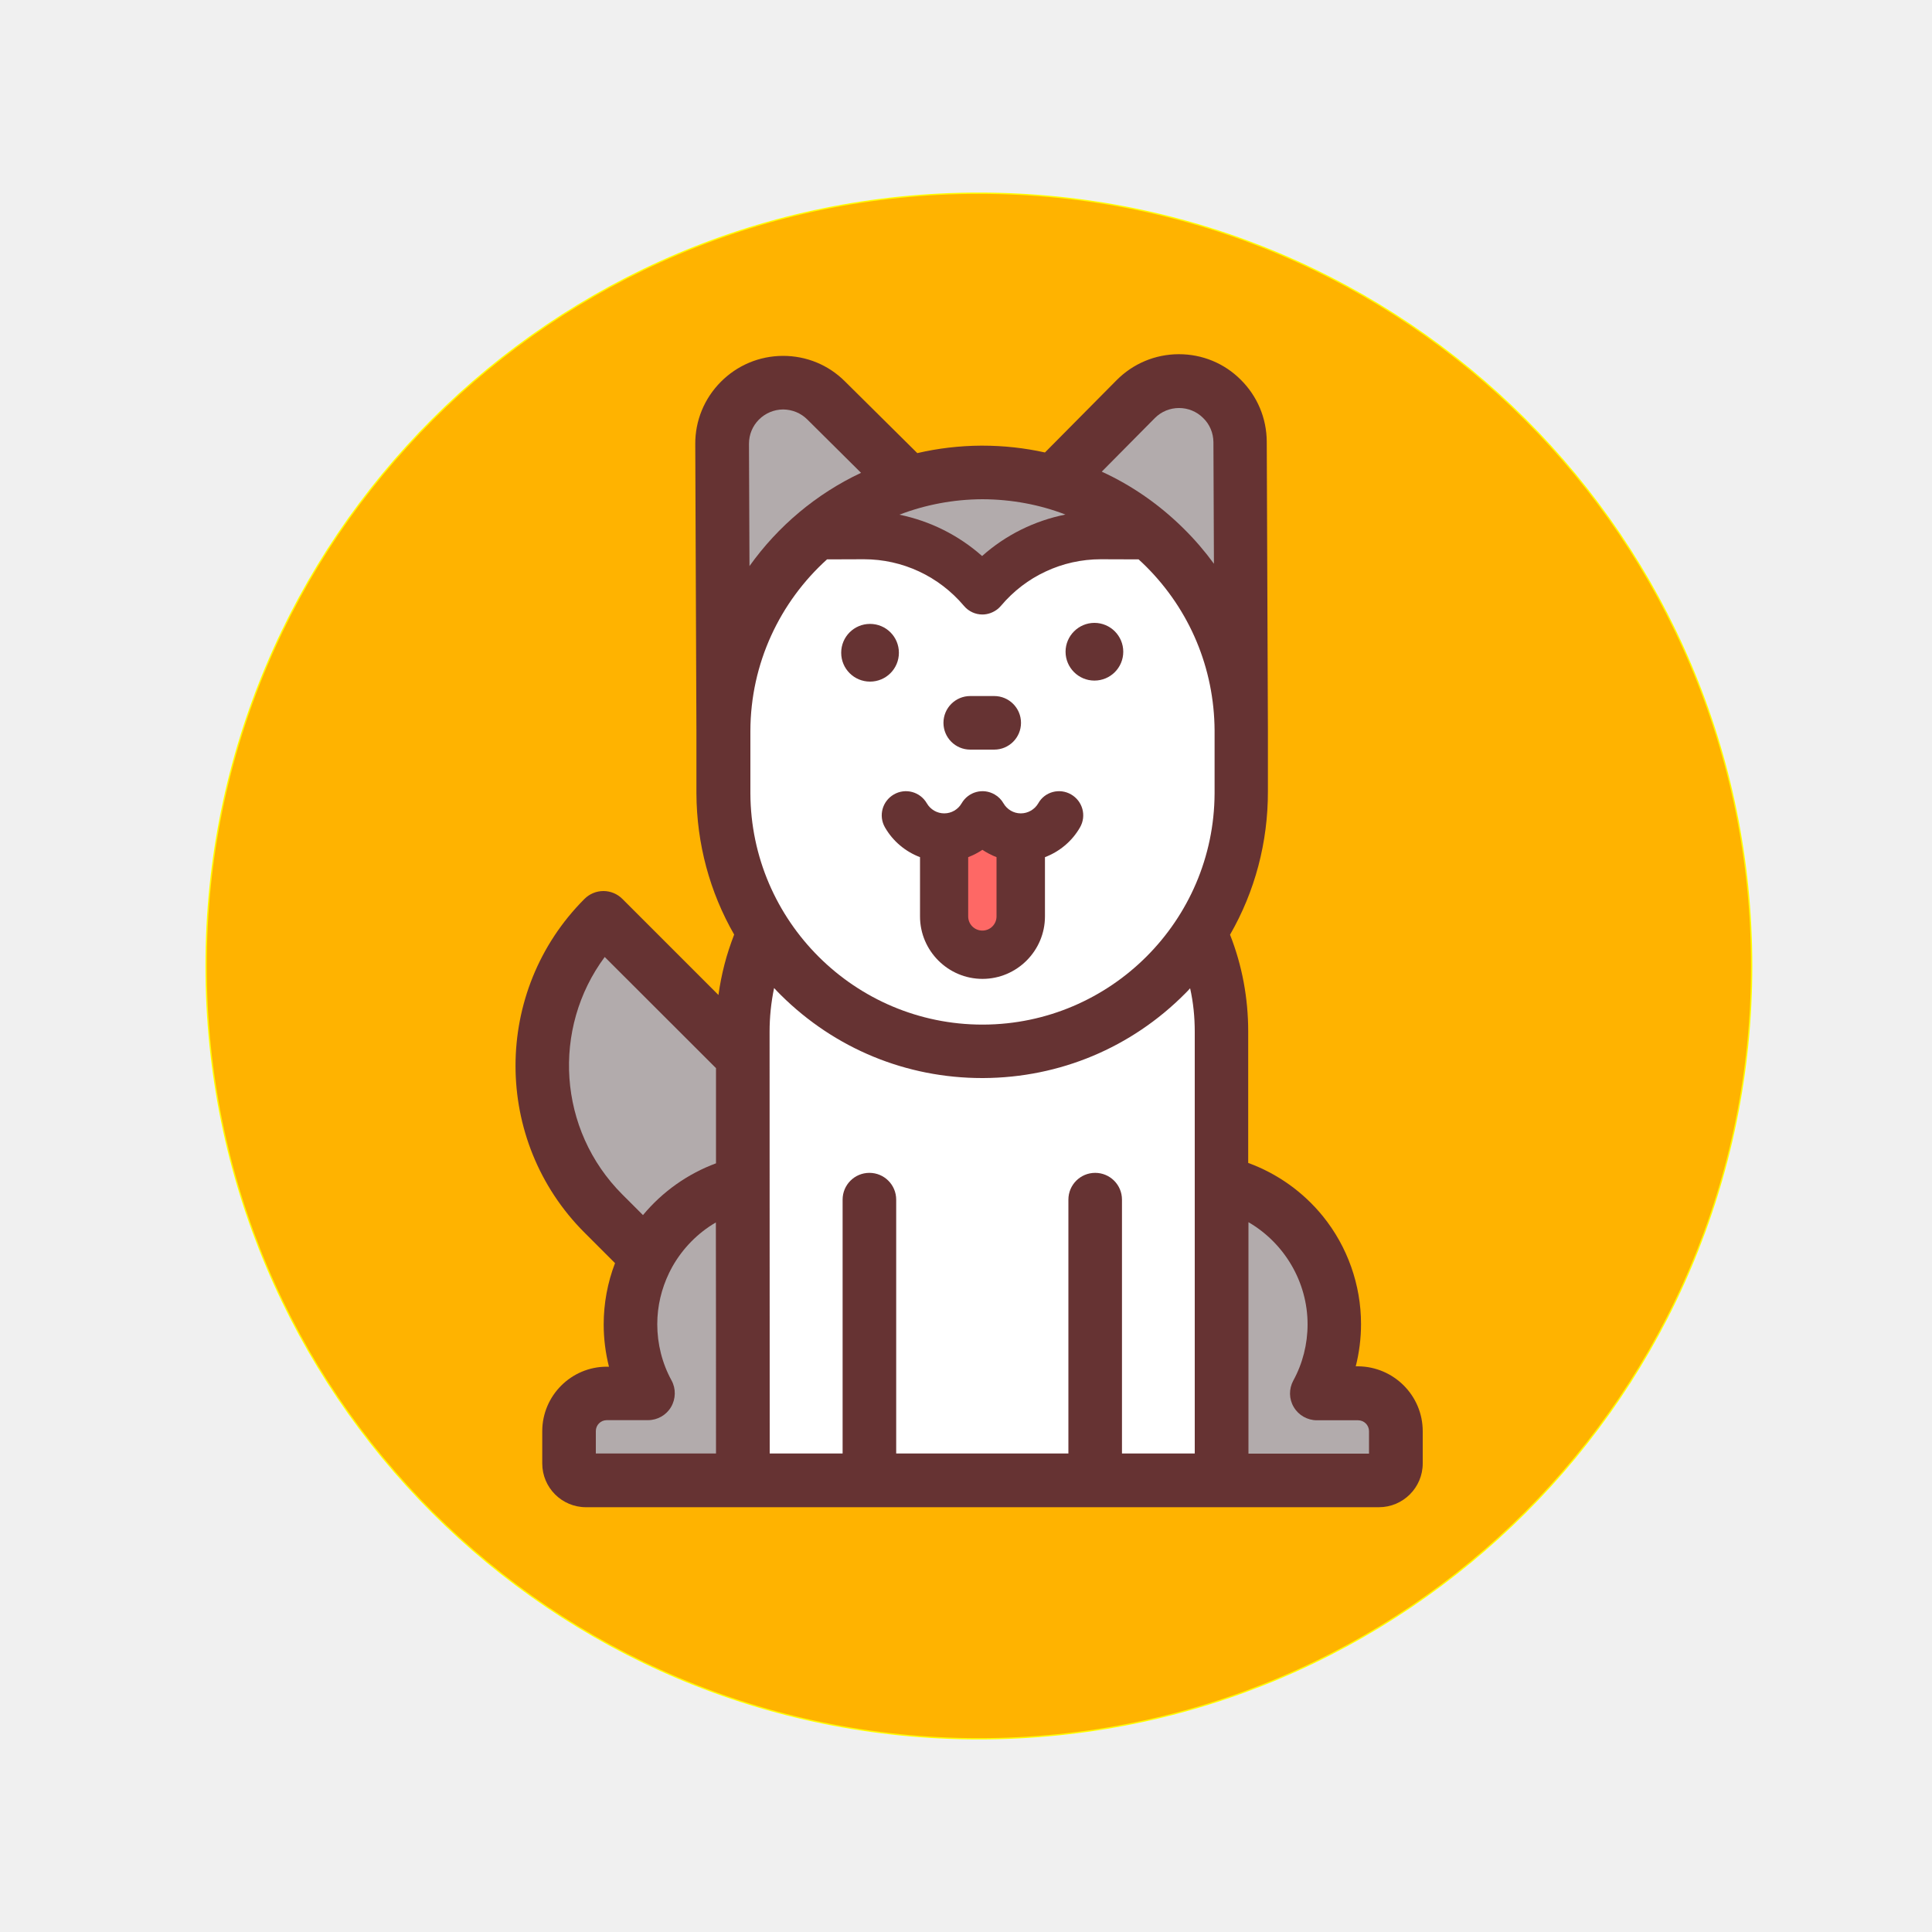
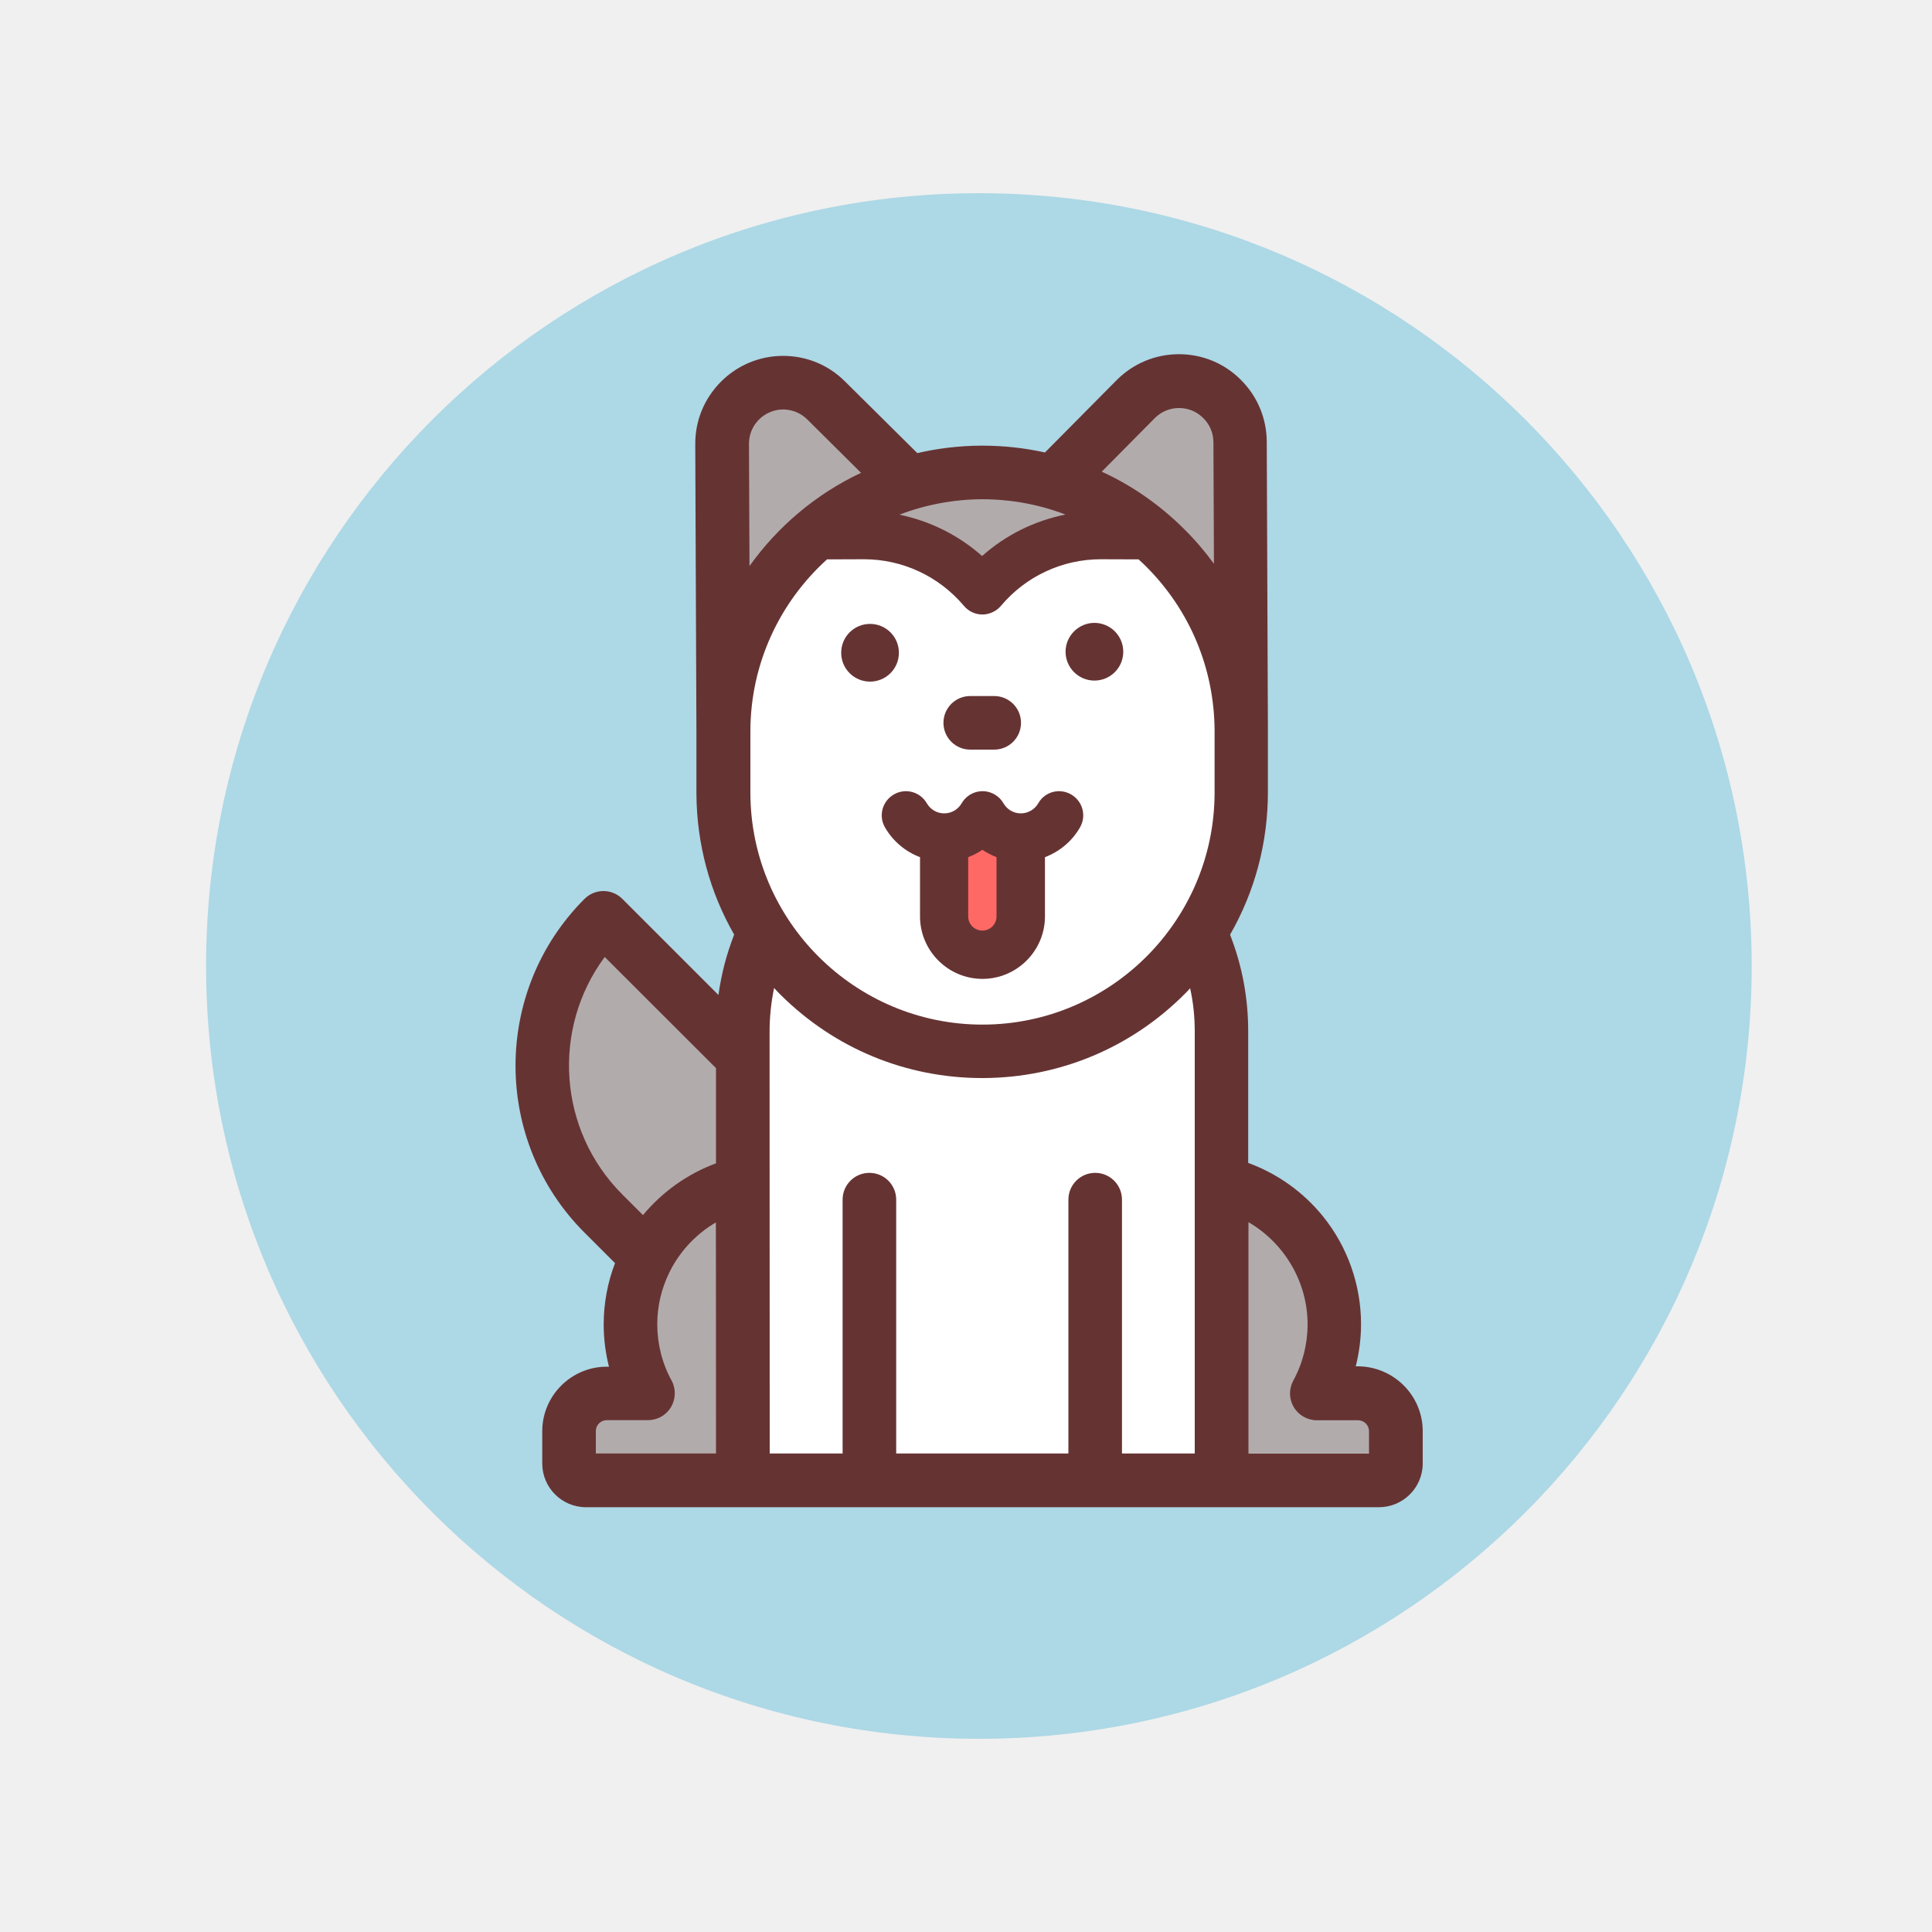
<svg xmlns="http://www.w3.org/2000/svg" width="500px" height="500px" viewBox="-240 40 1500 1000" class="icon" version="1.1">
-   <circle cx="520" cy="540" r="600" stroke="yellow" stroke-width="" fill="#ffb300" />
+   <circle cx="520" cy="540" r="600" stroke="" stroke-width="" fill="lightblue" />
  <path d="M864.6 901.2v25c0 18.8-15.3 34-34 34H215c-18.8 0-34-15.2-34-34v-25c0-27.6 22.5-50.1 50.1-50.1h1.7c-2.7-10.7-4.1-21.7-4.1-32.8 0-16.3 3-32.5 8.8-47.6L213.8 747c-71.4-71.4-71.4-187.7 0-259.1 3.9-3.9 9.2-6.1 14.7-6.1s10.8 2.2 14.7 6.1l74.6 74.6c1.1-8 2.7-16 4.7-23.8s4.6-15.5 7.5-23.1c-18.9-32.9-29.1-70.4-29.3-109.5v-48.6l-0.9-222.7c-0.1-18.2 7-35.4 19.8-48.3 12.8-12.9 29.9-20.1 48.1-20.2h0.3c18.1 0 35.2 7 48 19.8l56.2 55.7c15.9-3.7 32.5-5.7 49.5-5.8h0.9c16.6 0 32.9 1.8 48.7 5.3l55.6-56.1C639.7 72.3 656.8 65.1 675 65h0.3c18.1 0 35.2 7 48 19.8 12.9 12.8 20.1 29.9 20.2 48.1l0.9 224v47.4c0.1 39.7-10.1 77.9-29.4 111.4 9.4 23.9 14.1 49.2 14.1 75.2v102c22.5 8.2 42.7 22.5 58 41.4 19.1 23.6 29.6 53.3 29.6 83.7 0 11.1-1.4 22.2-4.1 32.8h1.7c27.8 0.2 50.3 22.7 50.3 50.4z" fill="#663333" />
  <path d="M822.9 901.2v17.4h-93.6V738.9c27.7 16.1 45.9 46.2 45.9 79.3 0 15.3-3.8 30.4-11.1 43.7-3.5 6.5-3.4 14.3 0.4 20.6 3.7 6.3 10.6 10.2 17.9 10.2h32c4.7 0 8.5 3.8 8.5 8.5z" fill="#B2ABAC" />
  <path d="M703 357.1V406c-0.4 98.9-80.8 179.1-179.5 179.5h-0.7c-99 0-179.8-80.4-180.2-179.5v-48.4c0.1-52.7 23-100.3 59.5-133.3l28.3-0.1h0.4c29.9 0 58.2 13.2 77.6 36.2 3.7 4.4 9 6.7 14.3 6.7 4.2 0 8.5-1.5 12.1-4.4 0.8-0.7 1.6-1.5 2.3-2.3 9.7-11.5 21.6-20.6 34.8-26.7 13.2-6.2 27.8-9.5 42.8-9.5l29.3 0.1c2 1.8 4 3.7 5.9 5.6 33.9 33.9 52.8 79 53.1 127.2z" fill="#FFFFFF" />
  <path d="M702.1 133.2l0.4 94.5c-7-9.6-14.8-18.7-23.5-27.3-18.8-18.6-40.2-33.5-63.6-44.2l41.2-41.6c10.3-10.4 27.2-10.4 37.5-0.1 5.1 4.9 7.9 11.6 8 18.7z" fill="#B2ABAC" />
  <path d="M687.6 591.1v327.4h-56.5V721.4c0-11.5-9.3-20.8-20.8-20.8s-20.8 9.3-20.8 20.8v197.1H455.8V721.4c0-11.5-9.3-20.8-20.8-20.8s-20.8 9.3-20.8 20.8v197.1h-56.6c0-23.7-0.1-327.4-0.1-327.4 0-11.5 1.2-22.9 3.5-34 1.7 1.9 3.6 3.8 5.4 5.6 41.9 41.5 97.3 64.3 156.2 64.3h0.9c59.3-0.3 114.9-23.6 156.6-65.6 1.4-1.3 2.6-2.7 3.9-4.1 2.5 11.1 3.6 22.3 3.6 33.8z" fill="#FFFFFF" />
  <path d="M609.7 273.6c12.4 0 22.4 10.1 22.4 22.4 0 12.4-10 22.4-22.4 22.4-12.4 0-22.4-10.1-22.4-22.4 0-12.3 10.1-22.4 22.4-22.4z" fill="#663333" />
  <path d="M591.6 406.8c9 5.2 12.1 16.6 6.9 25.6-6.2 10.8-15.9 18.8-27.2 23.1v46c0 26.7-21.8 48.5-48.5 48.5s-48.5-21.8-48.5-48.5v-46c-11.3-4.3-21-12.3-27.2-23.1-5.2-9-2.1-20.4 6.9-25.6 9-5.2 20.4-2.1 25.6 6.9 2.8 4.8 7.9 7.8 13.5 7.8s10.7-3 13.5-7.8c5.2-9 16.6-12.1 25.6-6.9 3 1.7 5.3 4.1 6.9 6.9 2.8 4.8 7.9 7.8 13.4 7.8h0.1c5.5 0 10.7-3 13.5-7.8 5-9 16.5-12.1 25.5-6.9z" fill="#663333" />
  <path d="M522.8 177.6c22.7 0.1 44.4 4.2 64.4 11.9-24 4.8-46.3 15.8-64.7 32.2-18.3-16.2-40.4-27.2-64.2-32.1 20.1-7.7 41.8-11.9 64.5-12z" fill="#B2ABAC" />
  <path d="M531.9 330.4c11.5 0 20.8 9.3 20.8 20.8s-9.3 20.8-20.8 20.8h-18.6c-11.5 0-20.8-9.3-20.8-20.8s9.3-20.8 20.8-20.8h18.6z" fill="#663333" />
  <path d="M533.7 455.5v46c0 6.1-4.9 11-11 11s-11-4.9-11-11v-46c3.9-1.5 7.6-3.4 11-5.7 3.5 2.3 7.2 4.2 11 5.7z" fill="#FE6865" />
  <path d="M435.5 274.4c12.4 0 22.4 10 22.4 22.4 0 12.4-10 22.4-22.4 22.4-12.4 0-22.4-10-22.4-22.4 0-12.4 10-22.4 22.4-22.4z" fill="#663333" />
  <path d="M386.8 115.7l41.7 41.4c-34.7 16.3-64.5 41.4-86.6 72.4l-0.4-94.9c0-7.1 2.7-13.8 7.7-18.8s11.6-7.8 18.7-7.9h0.1c7.2 0.1 13.8 2.8 18.8 7.8zM315.9 918.5h-93.3v-17.4c0-4.7 3.8-8.5 8.5-8.5h32c7.4 0 14.2-3.9 17.9-10.2 3.7-6.3 3.9-14.2 0.4-20.6-7.3-13.3-11.1-28.4-11.1-43.7 0-14.1 3.3-27.6 9.2-39.8 0.8-1.7 1.7-3.3 2.6-5 8-14.1 19.6-26 33.7-34.2 0.1 0.1 0.1 154.7 0.1 179.4zM315.9 619.3v73.9c-21.9 8.1-41.6 22-56.7 40.2l-16-16c-50.2-50.2-54.8-129-13.7-184.4l86.4 86.3z" fill="#B2ABAC" />
</svg>
